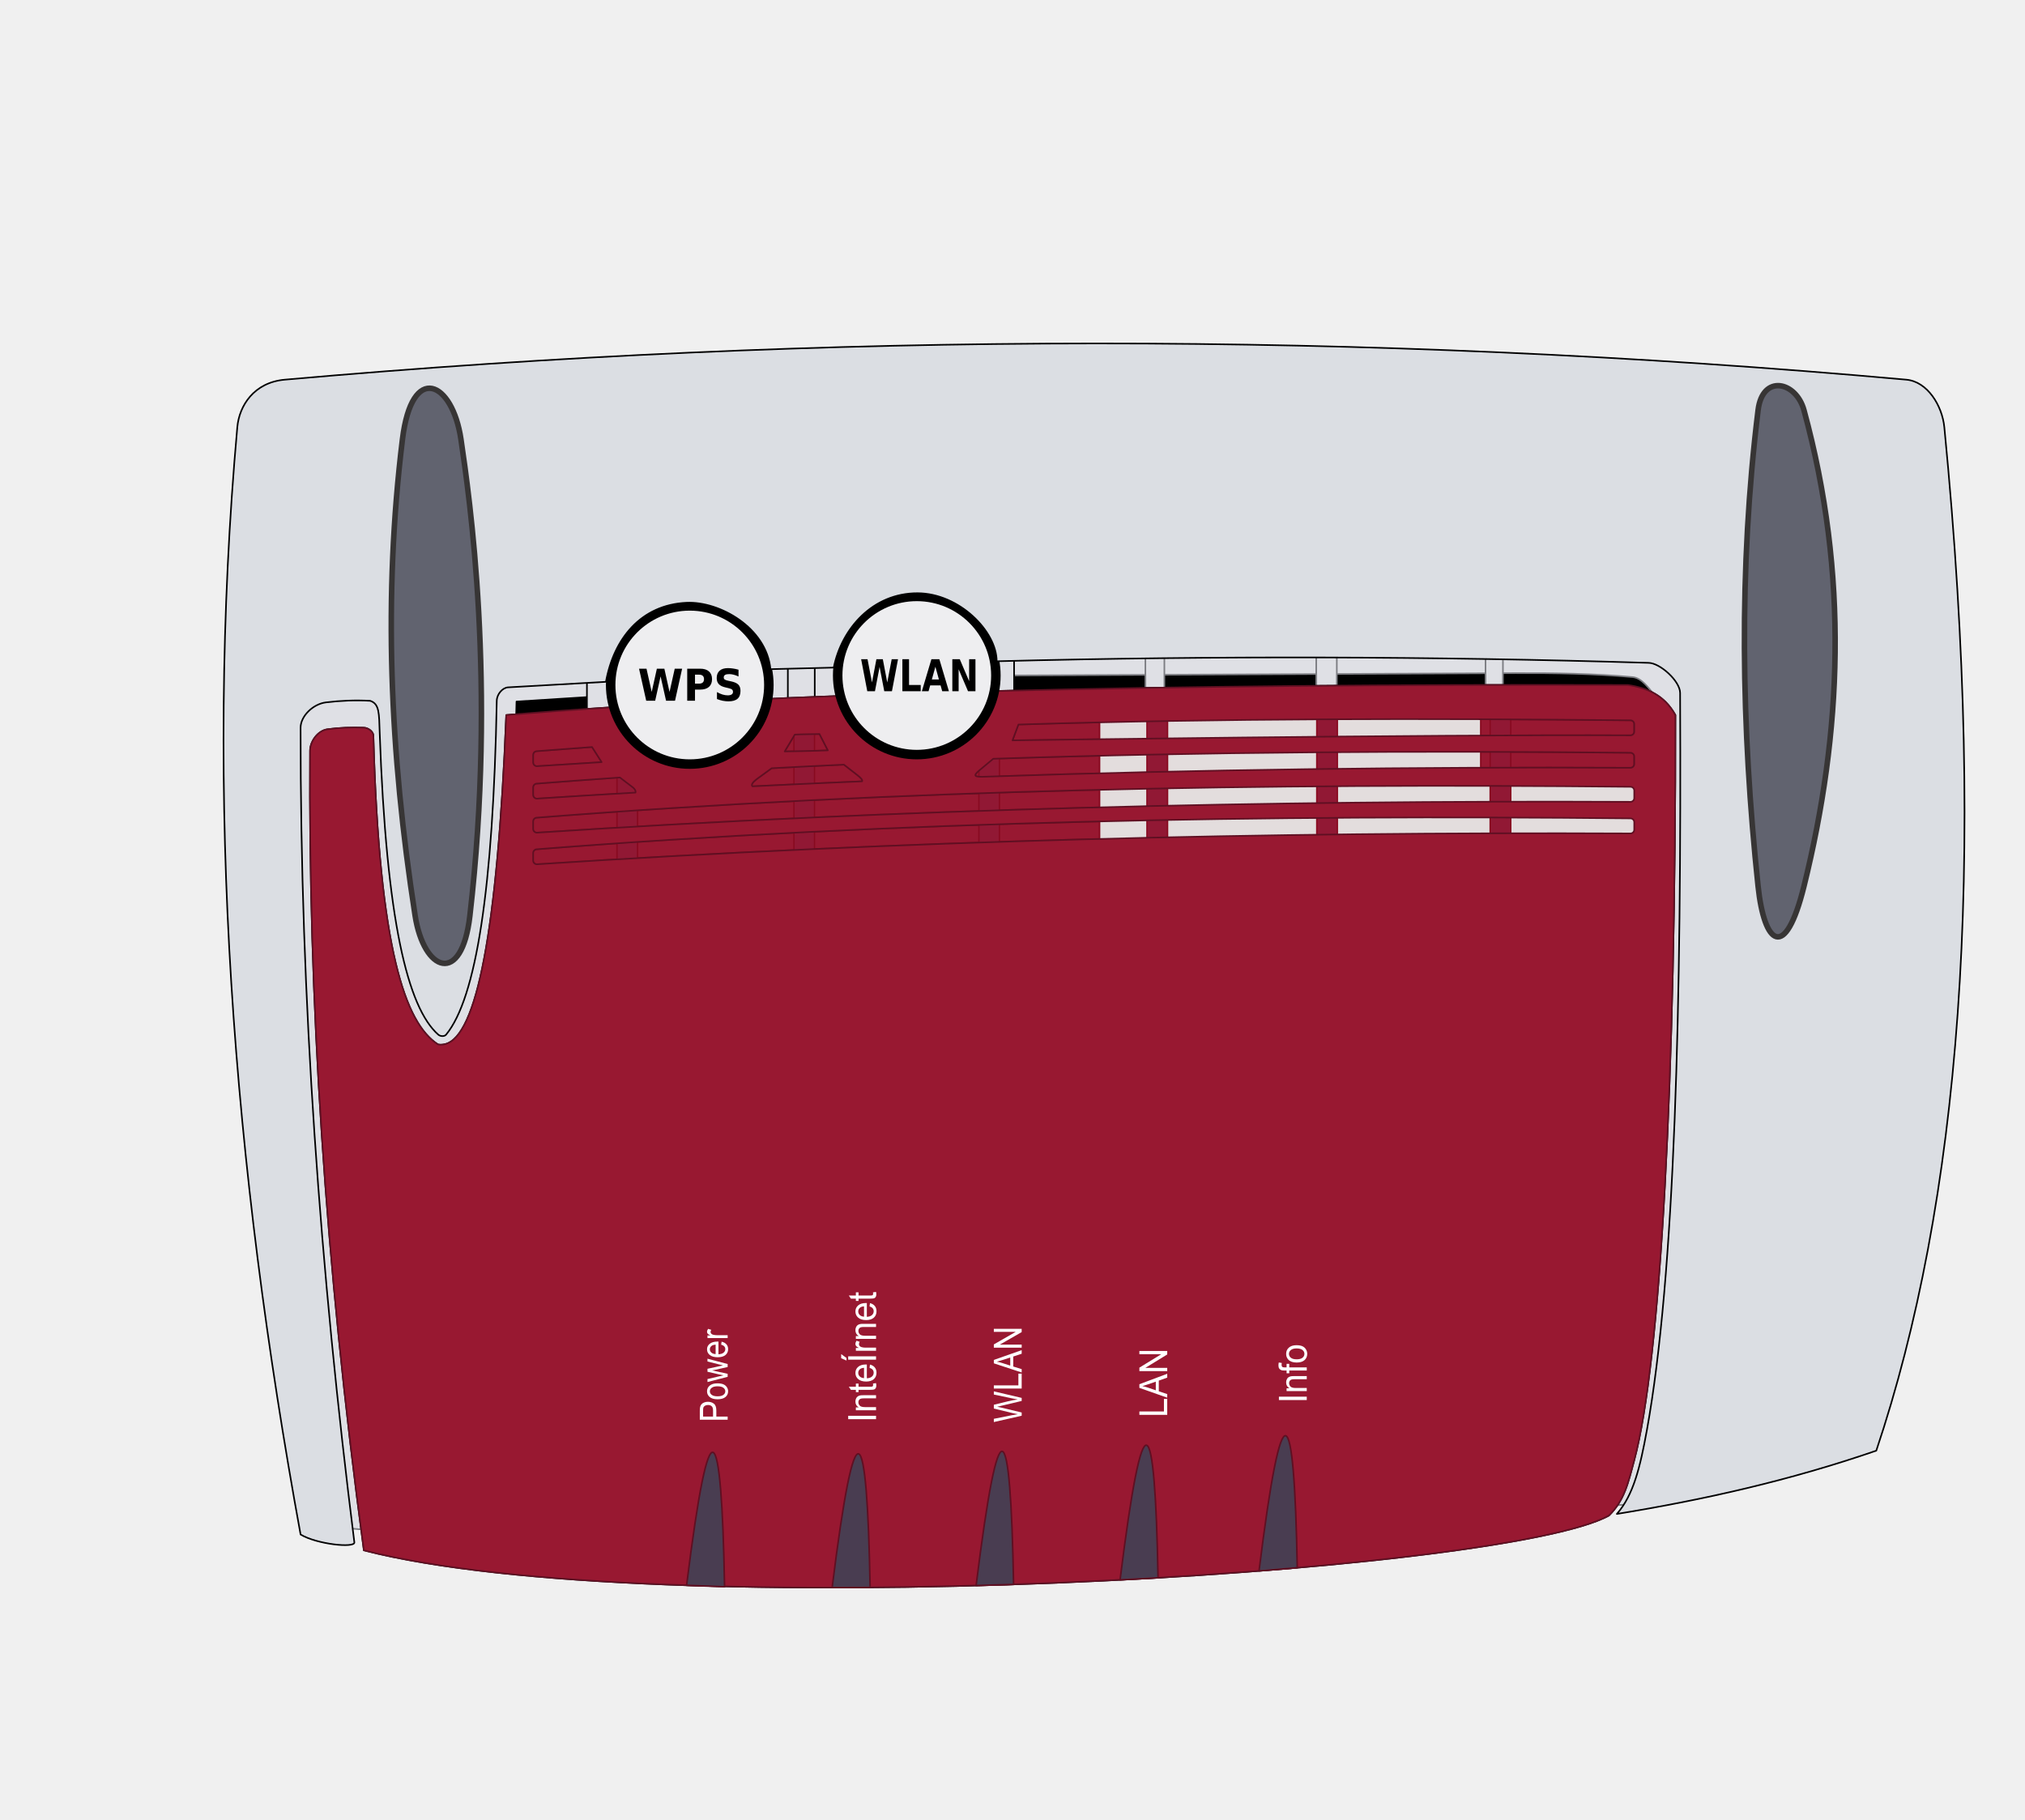
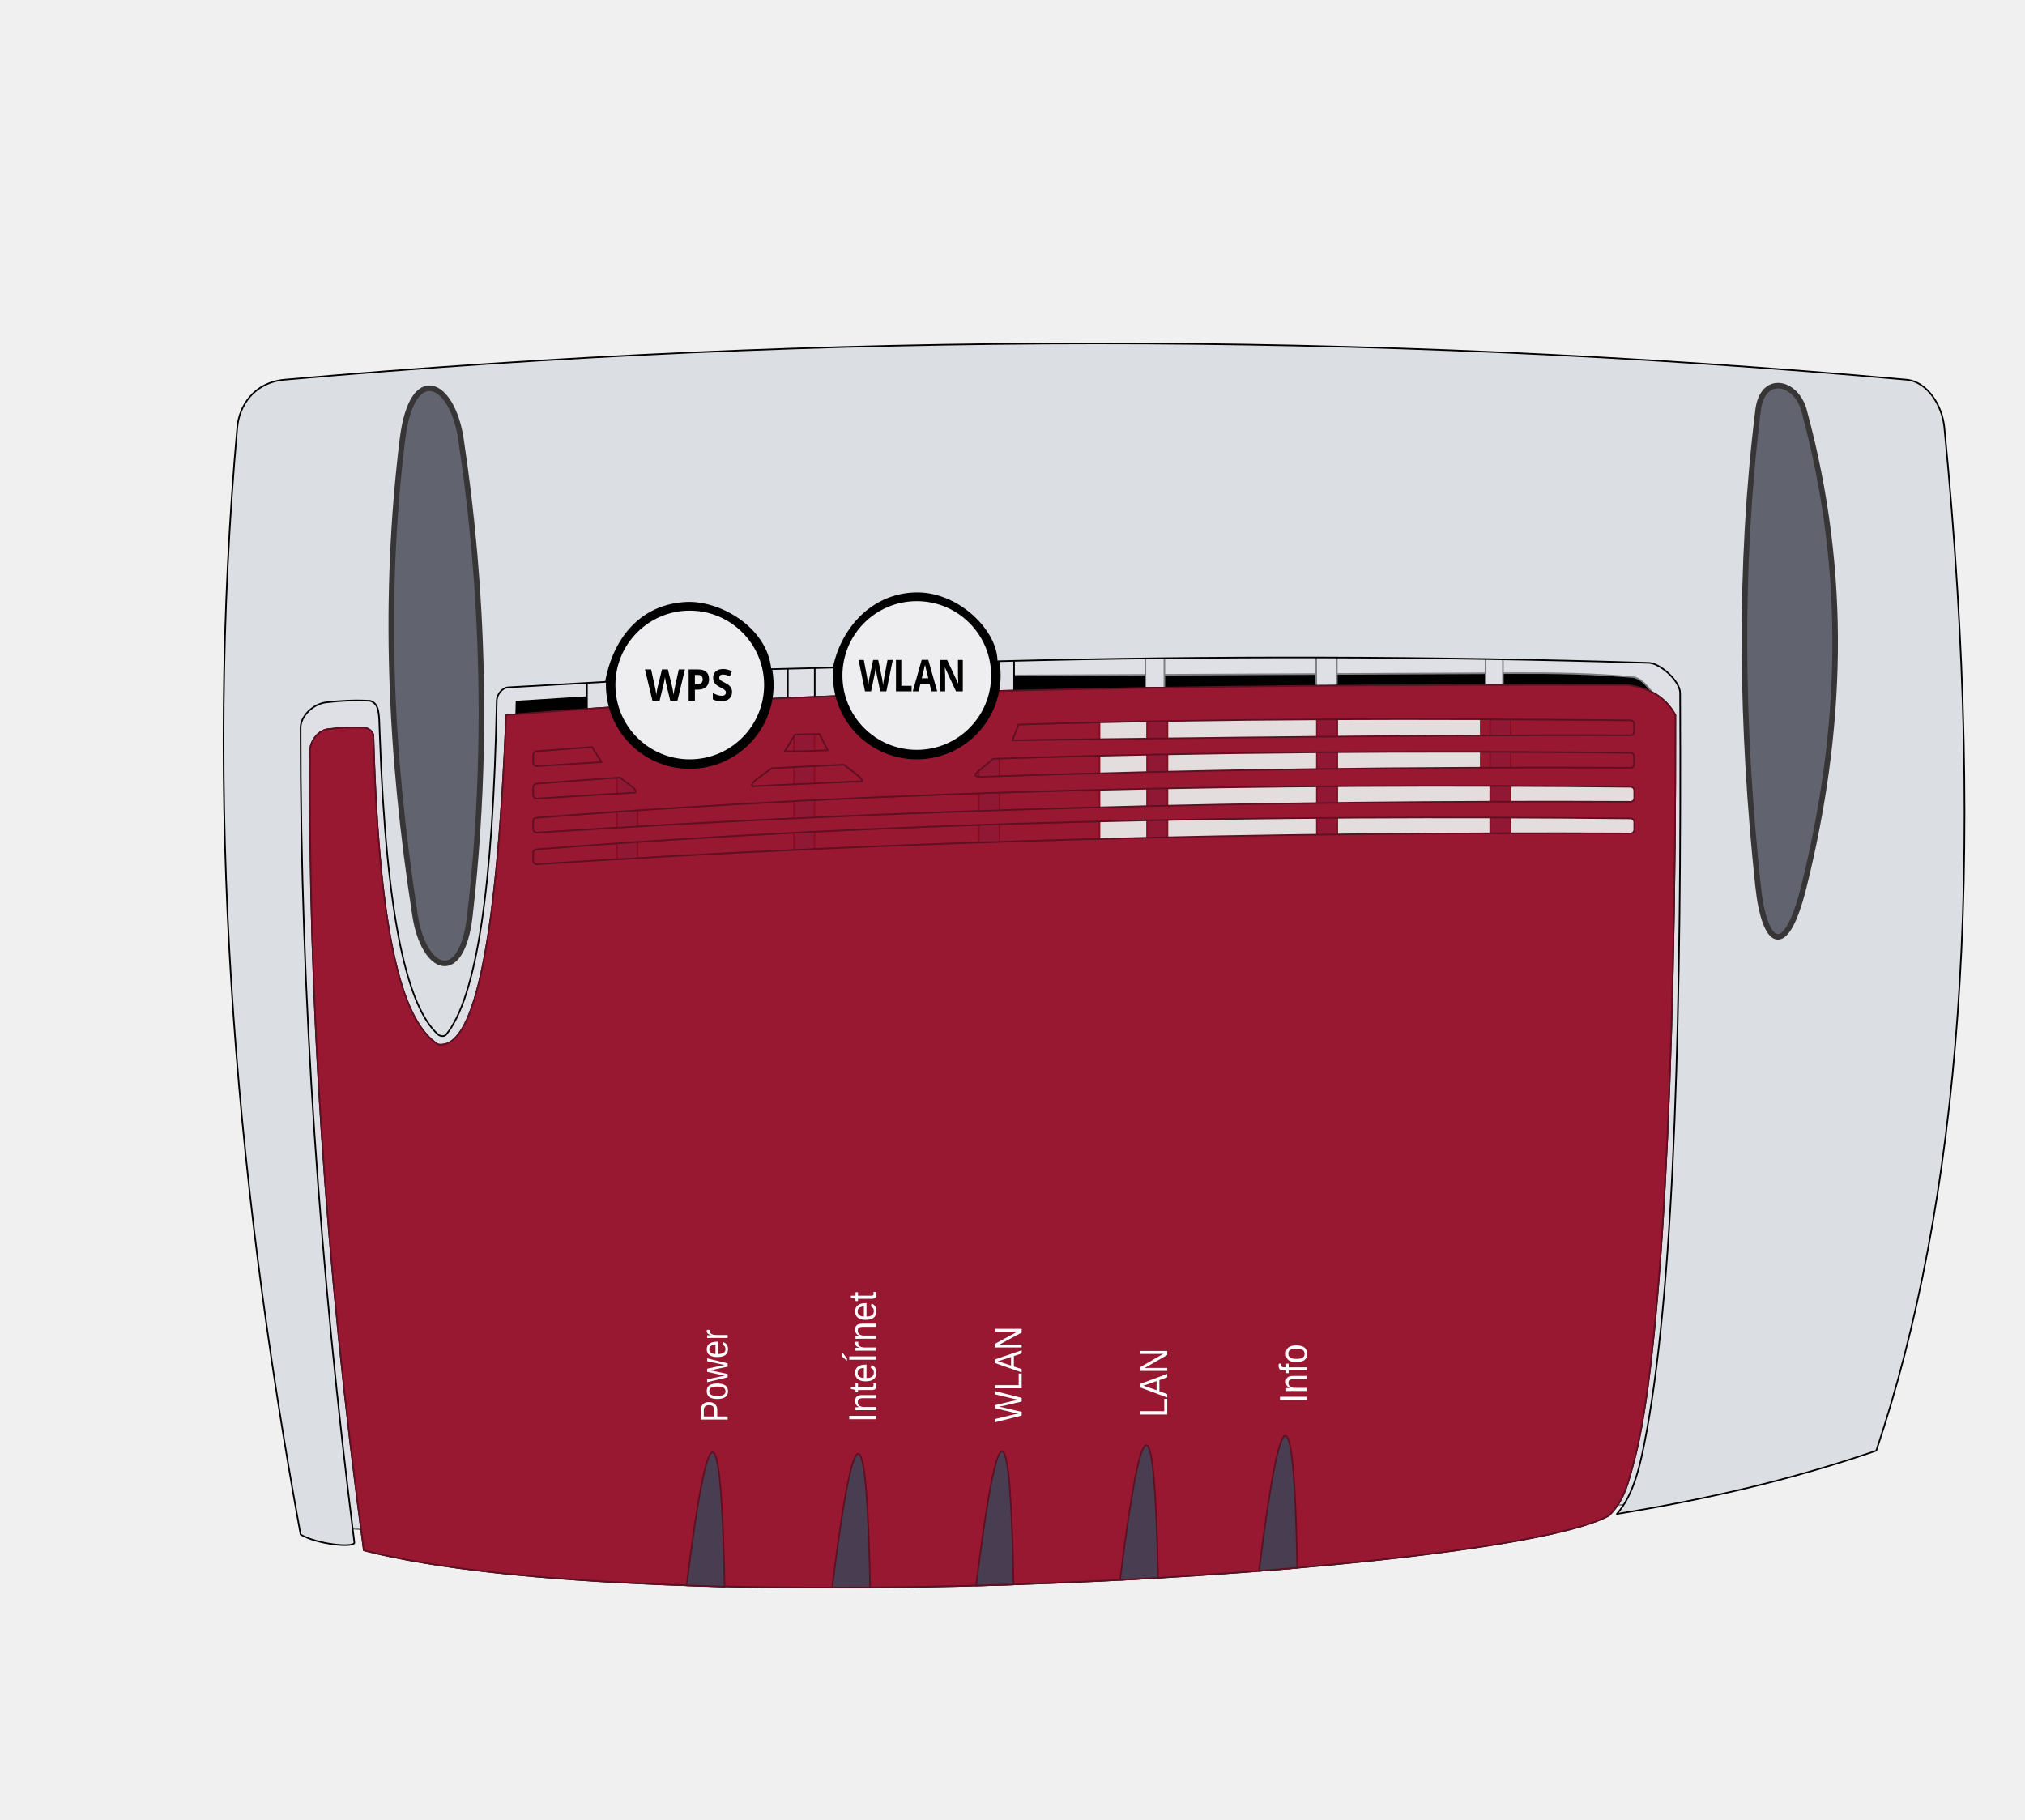
- <svg xmlns="http://www.w3.org/2000/svg" width="100%" height="100%" viewBox="0 0 1280 1150" version="1.1" xml:space="preserve" style="fill-rule:evenodd;clip-rule:evenodd;stroke-linecap:round;stroke-linejoin:round;stroke-miterlimit:1.414;" id="svg147">
-   <defs id="defs151">
-         
-         
-         
-         
-         
-         
-     </defs>
-   <path d="M1012,952L1030,951L1056,940L1080,400C670.65,340.658 370.032,363.267 180,420L208,965L242,968L1012,952Z" style="fill:rgb(223,224,229);stroke:rgb(125,126,131);stroke-width:1px;" id="path2" />
-   <g id="g20">
-     <g transform="matrix(0.998001,-0.0631939,0.0631939,0.998001,-27.8009,23.0193)" id="g6">
-       <path d="M373,442L327,442L325.353,460.461L373,460L373,442Z" style="stroke:black;stroke-width:1px;" id="path4" />
+ <svg xmlns="http://www.w3.org/2000/svg" width="100%" height="100%" viewBox="0 0 1280 1150" version="1.1" xml:space="preserve" style="fill-rule:evenodd;clip-rule:evenodd;stroke-linecap:round;stroke-linejoin:round;stroke-miterlimit:1.414;">
+   <path d="M1012,952L1030,951L1056,940L1080,400C670.65,340.658 370.032,363.267 180,420L208,965L242,968L1012,952Z" style="fill:rgb(223,224,229);stroke:rgb(125,126,131);stroke-width:1px;" />
+   <g>
+     <g transform="matrix(0.998001,-0.0631939,0.0631939,0.998001,-27.8009,23.0193)">
+       <path d="M373,442L327,442L325.353,460.461L373,460L373,442Z" style="stroke:black;stroke-width:1px;" />
    </g>
-     <path d="M637,427L958,425.5C982.533,425.385 1007.59,425.824 1032,428C1037.74,428.512 1042.2,435.102 1045.5,439L1045,448L637,445L637,427Z" style="stroke:rgb(125,126,131);stroke-width:1px;" id="path8" />
-     <path id="rect10" style="fill:#dfe0e5;stroke:#000000;stroke-width:1px" d="m 371,416 h 127 v 42 H 371 Z" />
-     <path id="rect12" style="fill:#dfe0e5;stroke:#000000;stroke-width:1px" d="m 515,412 h 126 v 34 H 515 Z" />
-     <path id="rect14" style="fill:#dfe0e5;stroke:#7d7e83;stroke-width:1px" d="m 724,413 h 12 v 25 h -12 z" />
-     <path id="rect16" style="fill:#dfe0e5;stroke:#7d7e83;stroke-width:1px" d="m 832,411 h 13 v 26 h -13 z" />
-     <path id="rect18" style="fill:#dfe0e5;stroke:#7d7e83;stroke-width:1px" d="m 939,411 h 11 v 27 h -11 z" />
+     <path d="M637,427L958,425.5C982.533,425.385 1007.59,425.824 1032,428C1037.74,428.512 1042.2,435.102 1045.5,439L1045,448L637,445L637,427Z" style="stroke:rgb(125,126,131);stroke-width:1px;" />
+     <rect x="371" y="416" width="127" height="42" style="fill:rgb(223,224,229);stroke:black;stroke-width:1px;" />
+     <rect x="515" y="412" width="126" height="34" style="fill:rgb(223,224,229);stroke:black;stroke-width:1px;" />
+     <rect x="724" y="413" width="12" height="25" style="fill:rgb(223,224,229);stroke:rgb(125,126,131);stroke-width:1px;" />
+     <rect x="832" y="411" width="13" height="26" style="fill:rgb(223,224,229);stroke:rgb(125,126,131);stroke-width:1px;" />
+     <rect x="939" y="411" width="11" height="27" style="fill:rgb(223,224,229);stroke:rgb(125,126,131);stroke-width:1px;" />
  </g>
-   <path d="M230,980C412.866,1026.97 950.005,995.205 1017,958C1026.73,948.437 1029.05,937.752 1033,923C1049.67,860.835 1059.26,681.198 1059,452C1052.1,439.53 1041.28,434.824 1029,433C733.7,432.212 490.508,437.717 320,452C314.465,589.674 301.191,654.873 281.5,660C279.598,660.495 277.35,660.567 276.5,660C256.312,646.538 239.725,601.351 236,465C235.931,462.463 232.834,460.103 230,460C222.351,459.722 214.688,459.951 207,461C200.952,461.825 196.042,468.615 196,474.5C194.908,629.185 205.31,796.651 230,980Z" style="fill:rgb(152,24,49);stroke:black;stroke-width:1px;" id="path22" />
+   <path d="M230,980C412.866,1026.97 950.005,995.205 1017,958C1026.73,948.437 1029.05,937.752 1033,923C1049.67,860.835 1059.26,681.198 1059,452C1052.1,439.53 1041.28,434.824 1029,433C733.7,432.212 490.508,437.717 320,452C314.465,589.674 301.191,654.873 281.5,660C279.598,660.495 277.35,660.567 276.5,660C256.312,646.538 239.725,601.351 236,465C235.931,462.463 232.834,460.103 230,460C222.351,459.722 214.688,459.951 207,461C200.952,461.825 196.042,468.615 196,474.5C194.908,629.185 205.31,796.651 230,980Z" style="fill:rgb(152,24,49);stroke:black;stroke-width:1px;" />
  <g id="Schlitze">
-     <g id="g40">
-       <g transform="matrix(1,0,0,1.1875,0,-104.438)" id="g26">
-         <path d="M1033,542.579C1033,541.475 1031.94,540.579 1030.62,540.579C799.734,538.642 569.174,541.867 339.375,557C338.064,557 337,557.896 337,559L337,563C337,564.104 338.064,565 339.375,565C568.487,552.456 799.031,547.672 1030.62,548.579C1031.94,548.579 1033,547.683 1033,546.579L1033,542.579Z" style="fill:none;stroke:rgb(136,10,32);stroke-width:0.91px;" id="path24" />
+     <g>
+       <g transform="matrix(1,0,0,1.1875,0,-104.438)">
+         <path d="M1033,542.579C1033,541.475 1031.94,540.579 1030.62,540.579C799.734,538.642 569.174,541.867 339.375,557C338.064,557 337,557.896 337,559L337,563C337,564.104 338.064,565 339.375,565C568.487,552.456 799.031,547.672 1030.62,548.579C1031.94,548.579 1033,547.683 1033,546.579L1033,542.579Z" style="fill:none;stroke:rgb(136,10,32);stroke-width:0.91px;" />
      </g>
-       <g transform="matrix(1,0,0,1.1875,0,-124.604)" id="g30">
-         <path d="M1033,542.579C1033,541.475 1031.94,540.579 1030.62,540.579C799.734,538.642 569.174,541.867 339.375,557C338.064,557 337,557.896 337,559L337,563C337,564.104 338.064,565 339.375,565C568.487,552.456 799.031,547.672 1030.62,548.579C1031.94,548.579 1033,547.683 1033,546.579L1033,542.579Z" style="fill:none;stroke:rgb(136,10,32);stroke-width:0.91px;" id="path28" />
+       <g transform="matrix(1,0,0,1.1875,0,-124.604)">
+         <path d="M1033,542.579C1033,541.475 1031.94,540.579 1030.62,540.579C799.734,538.642 569.174,541.867 339.375,557C338.064,557 337,557.896 337,559L337,563C337,564.104 338.064,565 339.375,565C568.487,552.456 799.031,547.672 1030.62,548.579C1031.94,548.579 1033,547.683 1033,546.579L1033,542.579Z" style="fill:none;stroke:rgb(136,10,32);stroke-width:0.91px;" />
      </g>
-       <g transform="matrix(1,0,0,1.1875,0,-144.583)" id="g34">
-         <path d="M1033,542.579C1033,541.475 1031.94,540.579 1030.62,540.579C799.734,538.642 569.174,541.867 339.375,557C338.064,557 337,557.896 337,559L337,563C337,564.104 338.064,565 339.375,565C568.487,552.456 799.031,547.672 1030.62,548.579C1031.94,548.579 1033,547.683 1033,546.579L1033,542.579Z" style="fill:none;stroke:rgb(136,10,32);stroke-width:0.91px;" id="path32" />
+       <g transform="matrix(1,0,0,1.1875,0,-144.583)">
+         <path d="M1033,542.579C1033,541.475 1031.94,540.579 1030.62,540.579C799.734,538.642 569.174,541.867 339.375,557C338.064,557 337,557.896 337,559L337,563C337,564.104 338.064,565 339.375,565C568.487,552.456 799.031,547.672 1030.62,548.579C1031.94,548.579 1033,547.683 1033,546.579L1033,542.579Z" style="fill:none;stroke:rgb(136,10,32);stroke-width:0.91px;" />
      </g>
-       <path d="M391.85,491.475L400,497.711C401.436,498.809 401.936,500.022 401.73,501.009C380.933,502.21 360.148,503.485 339.375,504.836C338.064,504.836 337,503.771 337,502.461L337,497.711C337,496.4 338.064,495.336 339.375,495.336C356.862,493.968 374.354,492.682 391.85,491.475ZM533.45,483.35L542,490C544.245,491.746 545.314,493.053 544.964,493.893C521.842,494.859 498.733,495.911 475.638,497.052C474.542,496.146 475.681,494.414 479,492L487.77,485.622C502.994,484.811 518.22,484.054 533.45,483.35ZM627.844,479.63C761.936,475.235 896.224,474.497 1030.62,475.836C1031.94,475.836 1033,476.9 1033,478.211L1033,482.961C1033,484.271 1031.94,485.336 1030.62,485.336C893.723,484.699 757.188,486.424 621.099,491.018C616.364,491.083 614.745,490.546 619,487L627.844,479.63Z" style="fill:none;stroke:rgb(136,10,32);stroke-width:1px;" id="path36" />
-       <path d="M374.226,472.213L380.307,481.768C366.658,482.589 353.014,483.443 339.375,484.33C338.064,484.33 337,483.266 337,481.955L337,477.205C337,475.894 338.064,474.83 339.375,474.83C350.99,473.922 362.607,473.05 374.226,472.213ZM518,464L523.274,474.319C513.877,474.734 496,475 496,475L502.39,464.355C507.544,464.092 512.848,464.117 518,464ZM643.752,458C772.556,454.054 901.539,454.044 1030.62,455.33C1031.94,455.33 1033,456.394 1033,457.705L1033,462.455C1033,463.766 1031.94,464.83 1030.62,464.83C899.329,464.22 640,468 640,468L643.752,458Z" style="fill:none;stroke:rgb(136,10,32);stroke-width:1px;" id="path38" />
+       <path d="M391.85,491.475L400,497.711C401.436,498.809 401.936,500.022 401.73,501.009C380.933,502.21 360.148,503.485 339.375,504.836C338.064,504.836 337,503.771 337,502.461L337,497.711C337,496.4 338.064,495.336 339.375,495.336C356.862,493.968 374.354,492.682 391.85,491.475ZM533.45,483.35L542,490C544.245,491.746 545.314,493.053 544.964,493.893C521.842,494.859 498.733,495.911 475.638,497.052C474.542,496.146 475.681,494.414 479,492L487.77,485.622C502.994,484.811 518.22,484.054 533.45,483.35ZM627.844,479.63C761.936,475.235 896.224,474.497 1030.62,475.836C1031.94,475.836 1033,476.9 1033,478.211L1033,482.961C1033,484.271 1031.94,485.336 1030.62,485.336C893.723,484.699 757.188,486.424 621.099,491.018C616.364,491.083 614.745,490.546 619,487L627.844,479.63Z" style="fill:none;stroke:rgb(136,10,32);stroke-width:1px;" />
+       <path d="M374.226,472.213L380.307,481.768C366.658,482.589 353.014,483.443 339.375,484.33C338.064,484.33 337,483.266 337,481.955L337,477.205C337,475.894 338.064,474.83 339.375,474.83C350.99,473.922 362.607,473.05 374.226,472.213ZM518,464L523.274,474.319C513.877,474.734 496,475 496,475L502.39,464.355C507.544,464.092 512.848,464.117 518,464ZM643.752,458C772.556,454.054 901.539,454.044 1030.62,455.33C1031.94,455.33 1033,456.394 1033,457.705L1033,462.455C1033,463.766 1031.94,464.83 1030.62,464.83C899.329,464.22 640,468 640,468L643.752,458Z" style="fill:none;stroke:rgb(136,10,32);stroke-width:1px;" />
    </g>
    <g id="Stege">
-       <path d="M695,453L695,556L1040,557L1041,492L936,493L936,449L695,453Z" style="fill:rgb(227,221,221);stroke:rgb(136,10,32);stroke-width:1px;" id="path42" />
-       <g transform="matrix(0.866667,0,0,1,52,0)" id="g46">
-         <path id="rect44" style="fill:#911834;stroke:#880a20;stroke-width:1.07px" d="m 390,480.5 h 15 V 585 h -15 z" />
+       <path d="M695,453L695,556L1040,557L1041,492L936,493L936,449L695,453Z" style="fill:rgb(227,221,221);stroke:rgb(136,10,32);stroke-width:1px;" />
+       <g transform="matrix(0.866667,0,0,1,52,0)">
+         <rect x="390" y="480.5" width="15" height="104.5" style="fill:rgb(145,24,52);stroke:rgb(136,10,32);stroke-width:1.07px;" />
      </g>
-       <g transform="matrix(0.866667,0,0,1.19617,163.851,-114.761)" id="g50">
-         <path id="rect48" style="fill:#911834;stroke:#880a20;stroke-width:0.96px" d="m 390,480.5 h 15 V 585 h -15 z" />
+       <g transform="matrix(0.866667,0,0,1.19617,163.851,-114.761)">
+         <rect x="390" y="480.5" width="15" height="104.5" style="fill:rgb(145,24,52);stroke:rgb(136,10,32);stroke-width:0.96px;" />
      </g>
-       <g transform="matrix(0.866667,0,0,1.05263,280.753,-30.7895)" id="g54">
-         <path id="rect52" style="fill:#911834;stroke:#880a20;stroke-width:1.04px" d="m 390,480.5 h 15 V 585 h -15 z" />
+       <g transform="matrix(0.866667,0,0,1.05263,280.753,-30.7895)">
+         <rect x="390" y="480.5" width="15" height="104.5" style="fill:rgb(145,24,52);stroke:rgb(136,10,32);stroke-width:1.04px;" />
      </g>
-       <g transform="matrix(0.866667,0,0,1.05263,387,-55.7895)" id="g58">
-         <path id="rect56" style="fill:#911834;stroke:#880a20;stroke-width:1.04px" d="m 390,480.5 h 15 V 585 h -15 z" />
+       <g transform="matrix(0.866667,0,0,1.05263,387,-55.7895)">
+         <rect x="390" y="480.5" width="15" height="104.5" style="fill:rgb(145,24,52);stroke:rgb(136,10,32);stroke-width:1.04px;" />
      </g>
-       <g transform="matrix(0.866667,0,0,1.05263,494.34,-55.7895)" id="g62">
-         <path id="rect60" style="fill:#911834;stroke:#880a20;stroke-width:1.04px" d="m 390,480.5 h 15 V 585 h -15 z" />
+       <g transform="matrix(0.866667,0,0,1.05263,494.34,-55.7895)">
+         <rect x="390" y="480.5" width="15" height="104.5" style="fill:rgb(145,24,52);stroke:rgb(136,10,32);stroke-width:1.04px;" />
      </g>
-       <g transform="matrix(0.866667,0,0,1.05263,603.936,-55.7895)" id="g66">
-         <path id="rect64" style="fill:#911834;stroke:#880a20;stroke-width:1.04px" d="m 390,480.5 h 15 V 585 h -15 z" />
+       <g transform="matrix(0.866667,0,0,1.05263,603.936,-55.7895)">
+         <rect x="390" y="480.5" width="15" height="104.5" style="fill:rgb(145,24,52);stroke:rgb(136,10,32);stroke-width:1.04px;" />
      </g>
    </g>
  </g>
-   <g id="g72">
-     <path d="M230,980C412.866,1026.97 950.005,995.205 1017,958C1026.73,948.437 1029.05,937.752 1033,923C1049.67,860.835 1059.26,681.198 1059,452C1052.1,439.53 1041.28,434.824 1029,433C733.7,432.212 490.508,437.717 320,452C314.465,589.674 301.191,654.873 281.5,660C279.598,660.495 277.35,660.567 276.5,660C256.312,646.538 239.725,601.351 236,465C235.931,462.463 232.834,460.103 230,460C222.351,459.722 214.688,459.951 207,461C200.952,461.825 196.042,468.615 196,474.5C194.908,629.185 205.31,796.651 230,980ZM1033,519.709C1033,518.398 1031.94,517.334 1030.62,517.334C799.734,515.034 569.174,518.863 339.375,536.834C338.064,536.834 337,537.898 337,539.209L337,543.959C337,545.269 338.064,546.334 339.375,546.334C568.487,531.438 799.031,525.757 1030.62,526.834C1031.94,526.834 1033,525.769 1033,524.459L1033,519.709ZM1033,499.729C1033,498.419 1031.94,497.354 1030.62,497.354C799.734,495.055 569.174,498.884 339.375,516.854C338.064,516.854 337,517.919 337,519.229L337,523.979C337,525.29 338.064,526.354 339.375,526.354C568.487,511.459 799.031,505.778 1030.62,506.854C1031.94,506.854 1033,505.79 1033,504.479L1033,499.729ZM391.85,491.475L400,497.711C401.436,498.809 401.936,500.022 401.73,501.009C380.933,502.21 360.148,503.485 339.375,504.836C338.064,504.836 337,503.771 337,502.461L337,497.711C337,496.4 338.064,495.336 339.375,495.336C356.862,493.968 374.354,492.682 391.85,491.475ZM533.45,483.35L542,490C544.245,491.746 545.314,493.053 544.964,493.893C521.842,494.859 498.733,495.911 475.638,497.052C474.542,496.146 475.681,494.414 479,492L487.77,485.622C502.994,484.811 518.22,484.054 533.45,483.35ZM627.844,479.63C761.936,475.235 896.224,474.497 1030.62,475.836C1031.94,475.836 1033,476.9 1033,478.211L1033,482.961C1033,484.271 1031.94,485.336 1030.62,485.336C893.723,484.699 757.188,486.424 621.099,491.018C616.364,491.083 614.745,490.546 619,487L627.844,479.63ZM374.226,472.213L380.307,481.768C366.658,482.589 353.014,483.443 339.375,484.33C338.064,484.33 337,483.266 337,481.955L337,477.205C337,475.894 338.064,474.83 339.375,474.83C350.99,473.922 362.607,473.05 374.226,472.213ZM518,464L523.274,474.319C513.877,474.734 496,475 496,475L502.39,464.355C507.544,464.092 512.848,464.117 518,464ZM643.752,458C772.556,454.054 901.539,454.044 1030.62,455.33C1031.94,455.33 1033,456.394 1033,457.705L1033,462.455C1033,463.766 1031.94,464.83 1030.62,464.83C899.329,464.22 640,468 640,468L643.752,458Z" style="fill:rgb(152, 24, 49);stroke:rgb(95, 15, 34);stroke-width:1px" id="path70" />
+   <g>
+     <path d="M230,980C412.866,1026.97 950.005,995.205 1017,958C1026.73,948.437 1029.05,937.752 1033,923C1049.67,860.835 1059.26,681.198 1059,452C1052.1,439.53 1041.28,434.824 1029,433C733.7,432.212 490.508,437.717 320,452C314.465,589.674 301.191,654.873 281.5,660C279.598,660.495 277.35,660.567 276.5,660C256.312,646.538 239.725,601.351 236,465C235.931,462.463 232.834,460.103 230,460C222.351,459.722 214.688,459.951 207,461C200.952,461.825 196.042,468.615 196,474.5C194.908,629.185 205.31,796.651 230,980ZM1033,519.709C1033,518.398 1031.94,517.334 1030.62,517.334C799.734,515.034 569.174,518.863 339.375,536.834C338.064,536.834 337,537.898 337,539.209L337,543.959C337,545.269 338.064,546.334 339.375,546.334C568.487,531.438 799.031,525.757 1030.62,526.834C1031.94,526.834 1033,525.769 1033,524.459L1033,519.709ZM1033,499.729C1033,498.419 1031.94,497.354 1030.62,497.354C799.734,495.055 569.174,498.884 339.375,516.854C338.064,516.854 337,517.919 337,519.229L337,523.979C337,525.29 338.064,526.354 339.375,526.354C568.487,511.459 799.031,505.778 1030.62,506.854C1031.94,506.854 1033,505.79 1033,504.479L1033,499.729ZM391.85,491.475L400,497.711C401.436,498.809 401.936,500.022 401.73,501.009C380.933,502.21 360.148,503.485 339.375,504.836C338.064,504.836 337,503.771 337,502.461L337,497.711C337,496.4 338.064,495.336 339.375,495.336C356.862,493.968 374.354,492.682 391.85,491.475ZM533.45,483.35L542,490C544.245,491.746 545.314,493.053 544.964,493.893C521.842,494.859 498.733,495.911 475.638,497.052C474.542,496.146 475.681,494.414 479,492L487.77,485.622C502.994,484.811 518.22,484.054 533.45,483.35ZM627.844,479.63C761.936,475.235 896.224,474.497 1030.62,475.836C1031.94,475.836 1033,476.9 1033,478.211L1033,482.961C1033,484.271 1031.94,485.336 1030.62,485.336C893.723,484.699 757.188,486.424 621.099,491.018C616.364,491.083 614.745,490.546 619,487L627.844,479.63ZM374.226,472.213L380.307,481.768C366.658,482.589 353.014,483.443 339.375,484.33C338.064,484.33 337,483.266 337,481.955L337,477.205C337,475.894 338.064,474.83 339.375,474.83C350.99,473.922 362.607,473.05 374.226,472.213ZM518,464L523.274,474.319C513.877,474.734 496,475 496,475L502.39,464.355C507.544,464.092 512.848,464.117 518,464ZM643.752,458C772.556,454.054 901.539,454.044 1030.62,455.33C1031.94,455.33 1033,456.394 1033,457.705L1033,462.455C1033,463.766 1031.94,464.83 1030.62,464.83C899.329,464.22 640,468 640,468L643.752,458Z" style="fill:rgb(152,24,49);stroke:rgb(95,15,34);stroke-width:1px;" />
  </g>
-   <g id="g1786">
-     <g transform="matrix(1.10526,0,0,1.10526,95.9474,-56.5526)" id="g76">
-       <path id="circle74" style="stroke:#000000;stroke-width:0.9px" d="M 485,437.5 A 47.5,47.5 0 0 1 437.5,485 47.5,47.5 0 0 1 390,437.5 47.5,47.5 0 0 1 437.5,390 47.5,47.5 0 0 1 485,437.5 Z" />
+   <g id="Buttons">
+     <g transform="matrix(1.10526,0,0,1.10526,95.9474,-56.5526)">
+       <circle cx="437.5" cy="437.5" r="47.5" style="stroke:black;stroke-width:0.9px;" />
    </g>
-     <g transform="matrix(1.10526,0,0,1.10526,-47.5526,-50.5526)" id="g80">
-       <path id="circle78" style="stroke:#000000;stroke-width:0.9px" d="M 485,437.5 A 47.5,47.5 0 0 1 437.5,485 47.5,47.5 0 0 1 390,437.5 47.5,47.5 0 0 1 437.5,390 47.5,47.5 0 0 1 485,437.5 Z" />
+     <g transform="matrix(1.10526,0,0,1.10526,-47.5526,-50.5526)">
+       <circle cx="437.5" cy="437.5" r="47.5" style="stroke:black;stroke-width:0.9px;" />
    </g>
-     <g transform="translate(-1.5,-4.5)" id="g84">
-       <path id="circle82" style="fill:#eeeef0;stroke:#000000;stroke-width:1px" d="M 485,437.5 A 47.5,47.5 0 0 1 437.5,485 47.5,47.5 0 0 1 390,437.5 47.5,47.5 0 0 1 437.5,390 47.5,47.5 0 0 1 485,437.5 Z" />
+     <g transform="matrix(1,0,0,1,-1.5,-4.5)">
+       <circle cx="437.5" cy="437.5" r="47.5" style="fill:rgb(238,238,240);stroke:black;stroke-width:1px;" />
    </g>
-     <g transform="translate(142,-10.5)" id="g88">
-       <path id="circle86" style="fill:#eeeef0;stroke:#000000;stroke-width:1px" d="M 485,437.5 A 47.5,47.5 0 0 1 437.5,485 47.5,47.5 0 0 1 390,437.5 47.5,47.5 0 0 1 437.5,390 47.5,47.5 0 0 1 485,437.5 Z" />
+     <g transform="matrix(1,0,0,1,142,-10.5)">
+       <circle cx="437.5" cy="437.5" r="47.5" style="fill:rgb(238,238,240);stroke:black;stroke-width:1px;" />
    </g>
-     <g transform="matrix(0.805653,0,0,1,106.1945,-3.061193)" id="g92">
-       <g aria-label="WLAN" id="text90" style="font-weight:900;font-size:27.769px;font-family:Arial-Black, 'Arial Black', sans-serif">
-         <path d="m 543.827,419.756 h 5.003 l 3.498,14.712 3.471,-14.712 h 5.03 l 3.471,14.712 3.498,-14.712 h 4.963 L 567.989,440 h -6.02 L 558.295,424.61 554.661,440 h -6.02 z" style="font-weight:bold;font-family:sans-serif;-inkscape-font-specification:'sans-serif Bold'" id="path933" />
-         <path d="m 576.179,419.756 h 5.22 v 16.298 h 9.166 V 440 h -14.386 z" style="font-weight:bold;font-family:sans-serif;-inkscape-font-specification:'sans-serif Bold'" id="path935" />
-         <path d="m 606.158,436.312 h -8.163 L 596.708,440 h -5.247 l 7.498,-20.244 h 6.224 L 612.68,440 h -5.247 z m -6.861,-3.756 h 5.546 l -2.766,-8.054 z" style="font-weight:bold;font-family:sans-serif;-inkscape-font-specification:'sans-serif Bold'" id="path937" />
-         <path d="m 615.365,419.756 h 5.83 l 7.363,13.884 v -13.884 h 4.949 V 440 h -5.83 l -7.363,-13.884 V 440 h -4.949 z" style="font-weight:bold;font-family:sans-serif;-inkscape-font-specification:'sans-serif Bold'" id="path939" />
-       </g>
+     <g transform="matrix(0.805653,0,0,1,105.228,-3)">
+       <text x="543px" y="440px" style="font-family:'Arial-Black', 'Arial Black', sans-serif;font-weight:900;font-size:27.769px;">WLAN</text>
    </g>
-     <g transform="matrix(0.9413,0,0,1,-107.9655,2.938807)" id="g96">
-       <g aria-label="WPS" id="text94" style="font-weight:900;font-size:27.769px;font-family:Arial-Black, 'Arial Black', sans-serif">
-         <path d="m 543.827,419.756 h 5.003 l 3.498,14.712 3.471,-14.712 h 5.03 l 3.471,14.712 3.498,-14.712 h 4.963 L 567.989,440 h -6.02 L 558.295,424.61 554.661,440 h -6.02 z" style="font-weight:bold;font-family:sans-serif;-inkscape-font-specification:'sans-serif Bold'" id="path942" />
-         <path d="m 576.179,419.756 h 8.664 q 3.864,0 5.925,1.722 2.075,1.708 2.075,4.881 0,3.186 -2.075,4.908 -2.061,1.708 -5.925,1.708 h -3.444 V 440 h -5.22 z m 5.22,3.783 v 5.654 h 2.888 q 1.519,0 2.346,-0.732 0.827,-0.746 0.827,-2.102 0,-1.356 -0.827,-2.088 -0.827,-0.732 -2.346,-0.732 z" style="font-weight:bold;font-family:sans-serif;-inkscape-font-specification:'sans-serif Bold'" id="path944" />
-         <path d="m 610.619,420.394 v 4.285 q -1.668,-0.746 -3.254,-1.125 -1.586,-0.38 -2.997,-0.38 -1.871,0 -2.766,0.515 -0.895,0.515 -0.895,1.6 0,0.814 0.597,1.275 0.61,0.447 2.197,0.773 l 2.224,0.447 q 3.376,0.678 4.8,2.061 1.424,1.383 1.424,3.932 0,3.349 -1.993,4.99 -1.98,1.627 -6.061,1.627 -1.925,0 -3.864,-0.366 -1.939,-0.366 -3.878,-1.085 v -4.407 q 1.939,1.03 3.742,1.559 1.817,0.515 3.498,0.515 1.708,0 2.617,-0.569 0.908,-0.569 0.908,-1.627 0,-0.949 -0.624,-1.464 -0.61,-0.515 -2.454,-0.922 l -2.02,-0.447 q -3.037,-0.651 -4.447,-2.075 -1.397,-1.424 -1.397,-3.837 0,-3.024 1.953,-4.651 1.953,-1.627 5.613,-1.627 1.668,0 3.43,0.258 1.763,0.244 3.647,0.746 z" style="font-weight:bold;font-family:sans-serif;-inkscape-font-specification:'sans-serif Bold'" id="path946" />
-       </g>
+     <g transform="matrix(0.9413,0,0,1,-103.449,2.99322)">
+       <text x="543px" y="440px" style="font-family:'Arial-Black', 'Arial Black', sans-serif;font-weight:900;font-size:27.769px;">WPS</text>
    </g>
  </g>
-   <path d="M180,240C160.475,241.732 151.208,256.526 150,270C128.927,505.082 147.561,738.103 190,970C200.348,976.22 224.241,978.649 224,975C202.35,803.305 189.864,631.636 190,460C190.006,452.611 197.978,444.971 206,444C215.222,442.883 224.543,442.467 234,443C239.894,444.946 239.577,451.03 240,463C244.204,582.018 257.723,636.998 277,654C278.3,655.147 280.872,655.37 282,654C300.958,630.971 311.739,561.96 314,443C314.084,438.604 317.784,434.759 321,434.5L383,431C387.988,403.658 405.092,382.327 434,381C454.784,380.046 484.475,396.722 487,423L527,422C532.037,397.117 551.775,374.9 580,374.977C606.215,375.048 630.046,399.045 630,418C768.405,414.426 905.71,414.863 1042,419C1049.32,419.018 1061.96,430.558 1062,438C1062.92,635.399 1058.78,805.91 1041,904C1036.74,927.484 1032.47,945.141 1022,957C1076.81,948.1 1131.51,935.78 1186,917C1238.26,760.995 1256.59,551.613 1229,270C1227.67,256.457 1218.37,241.204 1205,240C863.352,209.245 521.686,209.692 180,240Z" style="fill:rgb(219, 222, 227);stroke:black;stroke-width:1px" id="path99" />
-   <path d="M434,1002.1C448.782,883.262 456.025,896.68 458,1003L434,1002.1Z" style="fill:rgb(73,61,81);stroke:rgb(95,15,34);stroke-width:1px;" id="path101" />
-   <g transform="matrix(1,0,0,1,92,1.13687e-13)" id="g105">
-     <path d="M434,1003.53C448.782,884.702 456.025,897.115 458,1003.44L434,1003.53Z" style="fill:rgb(73,61,81);stroke:rgb(95,15,34);stroke-width:1px;" id="path103" />
+   <path d="M180,240C160.475,241.732 151.208,256.526 150,270C128.927,505.082 147.561,738.103 190,970C200.348,976.22 224.241,978.649 224,975C202.35,803.305 189.864,631.636 190,460C190.006,452.611 197.978,444.971 206,444C215.222,442.883 224.543,442.467 234,443C239.894,444.946 239.577,451.03 240,463C244.204,582.018 257.723,636.998 277,654C278.3,655.147 280.872,655.37 282,654C300.958,630.971 311.739,561.96 314,443C314.084,438.604 317.784,434.759 321,434.5L383,431C387.988,403.658 405.092,382.327 434,381C454.784,380.046 484.475,396.722 487,423L527,422C532.037,397.117 551.775,374.9 580,374.977C606.215,375.048 630.046,399.045 630,418C768.405,414.426 905.71,414.863 1042,419C1049.32,419.018 1061.96,430.558 1062,438C1062.92,635.399 1058.78,805.91 1041,904C1036.74,927.484 1032.47,945.141 1022,957C1076.81,948.1 1131.51,935.78 1186,917C1238.26,760.995 1256.59,551.613 1229,270C1227.67,256.457 1218.37,241.204 1205,240C863.352,209.245 521.686,209.692 180,240Z" style="fill:rgb(219,222,227);stroke:black;stroke-width:1px;" />
+   <path d="M434,1002.1C448.782,883.262 456.025,896.68 458,1003L434,1002.1Z" style="fill:rgb(73,61,81);stroke:rgb(95,15,34);stroke-width:1px;" />
+   <g transform="matrix(1,0,0,1,92,1.13687e-13)">
+     <path d="M434,1003.53C448.782,884.702 456.025,897.115 458,1003.44L434,1003.53Z" style="fill:rgb(73,61,81);stroke:rgb(95,15,34);stroke-width:1px;" />
  </g>
-   <g transform="matrix(1,0,0,1,182.686,1.13687e-13)" id="g109">
-     <path d="M434.314,1002.26C449.096,883.423 456.025,895.219 458,1001.54L434.314,1002.26Z" style="fill:rgb(73,61,81);stroke:rgb(95,15,34);stroke-width:1px;" id="path107" />
+   <g transform="matrix(1,0,0,1,182.686,1.13687e-13)">
+     <path d="M434.314,1002.26C449.096,883.423 456.025,895.219 458,1001.54L434.314,1002.26Z" style="fill:rgb(73,61,81);stroke:rgb(95,15,34);stroke-width:1px;" />
  </g>
-   <g transform="matrix(1,0,0,1,274,-3.53511)" id="g113">
-     <path d="M434,1002.21C448.782,883.372 456.025,894.561 458,1000.88L434,1002.21Z" style="fill:rgb(73,61,81);stroke:rgb(95,15,34);stroke-width:1px;" id="path111" />
+   <g transform="matrix(1,0,0,1,274,-3.53511)">
+     <path d="M434,1002.21C448.782,883.372 456.025,894.561 458,1000.88L434,1002.21Z" style="fill:rgb(73,61,81);stroke:rgb(95,15,34);stroke-width:1px;" />
  </g>
-   <g transform="matrix(1,0,0,1,362,-13.5351)" id="g117">
-     <path d="M433.836,1006.53C448.618,887.702 456.025,898.215 458,1004.53L433.836,1006.53Z" style="fill:rgb(73,61,81);stroke:rgb(95,15,34);stroke-width:1px;" id="path115" />
+   <g transform="matrix(1,0,0,1,362,-13.5351)">
+     <path d="M433.836,1006.53C448.618,887.702 456.025,898.215 458,1004.53L433.836,1006.53Z" style="fill:rgb(73,61,81);stroke:rgb(95,15,34);stroke-width:1px;" />
  </g>
-   <g transform="matrix(6.09261e-17,-0.994999,1.18062,7.2292e-17,-602.609,1368.66)" id="g121">
-     <g aria-label="Power" id="text119" style="font-size:20.827px;font-family:ArialMT, Arial, sans-serif;fill:#ffffff">
-       <path d="m 473.607,900 v -14.908 h 5.624 q 1.485,0 2.268,0.142 1.098,0.183 1.841,0.702 0.742,0.508 1.19,1.434 0.458,0.925 0.458,2.034 0,1.902 -1.21,3.224 -1.21,1.312 -4.373,1.312 h -3.824 V 900 Z m 1.973,-7.82 h 3.854 q 1.912,0 2.715,-0.712 0.803,-0.712 0.803,-2.003 0,-0.936 -0.478,-1.597 -0.468,-0.671 -1.241,-0.885 -0.498,-0.132 -1.841,-0.132 h -3.814 z" id="path949" />
-       <path d="m 486.583,894.6 q 0,-3 1.668,-4.444 1.393,-1.2 3.397,-1.2 2.227,0 3.641,1.464 1.414,1.454 1.414,4.027 0,2.085 -0.63,3.285 -0.62,1.19 -1.82,1.851 -1.19,0.661 -2.603,0.661 -2.268,0 -3.671,-1.454 -1.393,-1.454 -1.393,-4.19 z m 1.881,0 q 0,2.075 0.905,3.112 0.905,1.027 2.278,1.027 1.363,0 2.268,-1.037 0.905,-1.037 0.905,-3.163 0,-2.003 -0.915,-3.03 -0.905,-1.037 -2.258,-1.037 -1.373,0 -2.278,1.027 -0.905,1.027 -0.905,3.102 z" id="path951" />
-       <path d="m 500.841,900 -3.305,-10.8 h 1.892 l 1.719,6.234 0.641,2.319 q 0.041,-0.173 0.559,-2.227 l 1.719,-6.325 h 1.881 l 1.617,6.264 0.539,2.064 0.62,-2.085 1.851,-6.244 h 1.78 L 508.976,900 h -1.902 l -1.719,-6.468 -0.417,-1.841 L 502.752,900 Z" id="path953" />
-       <path d="m 521.281,896.522 1.892,0.234 q -0.447,1.658 -1.658,2.573 -1.21,0.915 -3.092,0.915 -2.369,0 -3.763,-1.454 -1.383,-1.464 -1.383,-4.098 0,-2.725 1.403,-4.23 1.403,-1.505 3.641,-1.505 2.166,0 3.539,1.475 1.373,1.475 1.373,4.149 0,0.163 -0.01,0.488 h -8.054 q 0.102,1.78 1.007,2.725 0.905,0.946 2.258,0.946 1.007,0 1.719,-0.529 0.712,-0.529 1.129,-1.688 z m -6.01,-2.959 h 6.03 q -0.122,-1.363 -0.692,-2.044 -0.875,-1.058 -2.268,-1.058 -1.261,0 -2.125,0.844 -0.854,0.844 -0.946,2.258 z" id="path955" />
-       <path d="m 525.451,900 v -10.8 h 1.647 v 1.637 q 0.63,-1.149 1.159,-1.515 0.539,-0.366 1.18,-0.366 0.925,0 1.881,0.59 l -0.63,1.698 q -0.671,-0.397 -1.342,-0.397 -0.6,0 -1.078,0.366 -0.478,0.356 -0.681,0.997 -0.305,0.976 -0.305,2.136 V 900 Z" id="path957" />
-     </g>
+   <g transform="matrix(6.09261e-17,-0.994999,1.18062,7.2292e-17,-602.609,1368.66)">
+     <text x="472px" y="900px" style="font-family:'ArialMT', 'Arial', sans-serif;font-size:20.827px;fill:white;">Power</text>
  </g>
-   <g transform="matrix(6.6287e-17,-1.08255,1.18062,7.2292e-17,-508.811,1410.16)" id="g125">
-     <g aria-label="InteÍrnet" id="text123" style="font-size:20.827px;font-family:ArialMT, Arial, sans-serif;fill:#ffffff">
-       <path d="m 473.942,900 v -14.908 h 1.973 V 900 Z" id="path960" />
-       <path d="m 479.159,900 v -10.8 h 1.647 v 1.536 q 1.19,-1.78 3.437,-1.78 0.976,0 1.79,0.356 0.824,0.346 1.23,0.915 0.407,0.569 0.569,1.353 0.102,0.508 0.102,1.78 V 900 h -1.831 v -6.569 q 0,-1.119 -0.214,-1.668 -0.214,-0.559 -0.763,-0.885 -0.539,-0.336 -1.271,-0.336 -1.169,0 -2.024,0.742 -0.844,0.742 -0.844,2.817 V 900 Z" id="path962" />
-       <path d="m 494.739,898.363 0.264,1.617 q -0.773,0.163 -1.383,0.163 -0.997,0 -1.546,-0.315 -0.549,-0.315 -0.773,-0.824 -0.224,-0.519 -0.224,-2.166 v -6.214 h -1.342 v -1.424 h 1.342 v -2.675 l 1.82,-1.098 v 3.773 h 1.841 v 1.424 h -1.841 v 6.315 q 0,0.783 0.091,1.007 0.102,0.224 0.315,0.356 0.224,0.132 0.631,0.132 0.305,0 0.803,-0.071 z" id="path964" />
-       <path d="m 503.922,896.522 1.892,0.234 q -0.447,1.658 -1.658,2.573 -1.21,0.915 -3.092,0.915 -2.369,0 -3.763,-1.454 -1.383,-1.464 -1.383,-4.098 0,-2.725 1.403,-4.23 1.403,-1.505 3.641,-1.505 2.166,0 3.539,1.475 1.373,1.475 1.373,4.149 0,0.163 -0.01,0.488 h -8.054 q 0.102,1.78 1.007,2.725 0.905,0.946 2.258,0.946 1.007,0 1.719,-0.529 0.712,-0.529 1.129,-1.688 z m -6.01,-2.959 h 6.03 q -0.122,-1.363 -0.692,-2.044 -0.875,-1.058 -2.268,-1.058 -1.261,0 -2.125,0.844 -0.854,0.844 -0.946,2.258 z" id="path966" />
-       <path d="m 508.681,900 v -14.908 h 1.973 V 900 Z m -0.508,-15.824 1.353,-2.847 h 2.4 l -2.237,2.847 z" id="path968" />
-       <path d="m 513.878,900 v -10.8 h 1.647 v 1.637 q 0.63,-1.149 1.159,-1.515 0.539,-0.366 1.18,-0.366 0.925,0 1.881,0.59 l -0.63,1.698 q -0.671,-0.397 -1.342,-0.397 -0.6,0 -1.078,0.366 -0.478,0.356 -0.681,0.997 -0.305,0.976 -0.305,2.136 V 900 Z" id="path970" />
-       <path d="m 520.834,900 v -10.8 h 1.647 v 1.536 q 1.19,-1.78 3.437,-1.78 0.976,0 1.79,0.356 0.824,0.346 1.23,0.915 0.407,0.569 0.569,1.353 0.102,0.508 0.102,1.78 V 900 h -1.831 v -6.569 q 0,-1.119 -0.214,-1.668 -0.214,-0.559 -0.763,-0.885 -0.539,-0.336 -1.271,-0.336 -1.169,0 -2.024,0.742 -0.844,0.742 -0.844,2.817 V 900 Z" id="path972" />
-       <path d="m 539.81,896.522 1.892,0.234 q -0.447,1.658 -1.658,2.573 -1.21,0.915 -3.092,0.915 -2.369,0 -3.763,-1.454 -1.383,-1.464 -1.383,-4.098 0,-2.725 1.403,-4.23 1.403,-1.505 3.641,-1.505 2.166,0 3.539,1.475 1.373,1.475 1.373,4.149 0,0.163 -0.01,0.488 h -8.054 q 0.102,1.78 1.007,2.725 0.905,0.946 2.258,0.946 1.007,0 1.719,-0.529 0.712,-0.529 1.129,-1.688 z m -6.01,-2.959 h 6.03 q -0.122,-1.363 -0.692,-2.044 -0.875,-1.058 -2.268,-1.058 -1.261,0 -2.125,0.844 -0.854,0.844 -0.946,2.258 z" id="path974" />
-       <path d="m 547.996,898.363 0.264,1.617 q -0.773,0.163 -1.383,0.163 -0.997,0 -1.546,-0.315 -0.549,-0.315 -0.773,-0.824 -0.224,-0.519 -0.224,-2.166 v -6.214 h -1.342 v -1.424 h 1.342 v -2.675 l 1.82,-1.098 v 3.773 h 1.841 v 1.424 h -1.841 v 6.315 q 0,0.783 0.091,1.007 0.102,0.224 0.315,0.356 0.224,0.132 0.63,0.132 0.305,0 0.803,-0.071 z" id="path976" />
-     </g>
+   <g transform="matrix(6.6287e-17,-1.08255,1.18062,7.2292e-17,-508.811,1410.16)">
+     <text x="472px" y="900px" style="font-family:'ArialMT', 'Arial', sans-serif;font-size:20.827px;fill:white;">InteÍrnet</text>
  </g>
-   <g transform="matrix(6.19757e-17,-1.01214,1.18062,7.2292e-17,-416.755,1376.9)" id="g129">
-     <g aria-label="WLAN" id="text127" style="font-size:20.827px;font-family:ArialMT, Arial, sans-serif;fill:#ffffff">
-       <path d="m 476.21,900 -3.956,-14.908 h 2.024 l 2.268,9.773 q 0.366,1.536 0.63,3.051 0.569,-2.39 0.671,-2.756 l 2.837,-10.068 h 2.38 l 2.136,7.546 q 0.803,2.807 1.159,5.278 0.285,-1.414 0.742,-3.244 l 2.339,-9.58 h 1.983 L 487.336,900 h -1.902 l -3.142,-11.359 q -0.397,-1.424 -0.468,-1.749 -0.234,1.027 -0.437,1.749 L 478.224,900 Z" id="path979" />
-       <path d="m 493.183,900 v -14.908 h 1.973 v 13.149 h 7.342 V 900 Z" id="path981" />
-       <path d="m 503.21,900 5.725,-14.908 h 2.125 L 517.162,900 h -2.247 l -1.739,-4.515 h -6.234 L 505.305,900 Z m 4.302,-6.122 h 5.054 l -1.556,-4.129 q -0.712,-1.881 -1.058,-3.092 -0.285,1.434 -0.803,2.847 z" id="path983" />
-       <path d="m 518.718,900 v -14.908 h 2.024 l 7.83,11.705 v -11.705 h 1.892 V 900 h -2.024 l -7.83,-11.715 V 900 Z" id="path985" />
-     </g>
+   <g transform="matrix(6.19757e-17,-1.01214,1.18062,7.2292e-17,-416.755,1376.9)">
+     <text x="472px" y="900px" style="font-family:'ArialMT', 'Arial', sans-serif;font-size:20.827px;fill:white;">WLAN</text>
  </g>
-   <g transform="matrix(6.6287e-17,-1.08255,1.18062,7.2292e-17,-324.755,1406.97)" id="g133">
-     <g aria-label="LAN" id="text131" style="font-size:20.827px;font-family:ArialMT, Arial, sans-serif;fill:#ffffff">
-       <path d="m 473.525,900 v -14.908 h 1.973 v 13.149 h 7.342 V 900 Z" id="path988" />
-       <path d="m 483.552,900 5.725,-14.908 h 2.125 L 497.505,900 h -2.247 l -1.739,-4.515 h -6.234 L 485.647,900 Z m 4.302,-6.122 h 5.054 l -1.556,-4.129 q -0.712,-1.881 -1.058,-3.092 -0.285,1.434 -0.803,2.847 z" id="path990" />
-       <path d="m 499.061,900 v -14.908 h 2.024 l 7.83,11.705 v -11.705 h 1.892 V 900 h -2.024 l -7.83,-11.715 V 900 Z" id="path992" />
-     </g>
+   <g transform="matrix(6.6287e-17,-1.08255,1.18062,7.2292e-17,-324.755,1406.97)">
+     <text x="472px" y="900px" style="font-family:'ArialMT', 'Arial', sans-serif;font-size:20.827px;fill:white;">LAN</text>
  </g>
-   <g transform="matrix(6.6287e-17,-1.08255,1.18062,7.2292e-17,-236.556,1398.07)" id="g137">
-     <g aria-label="Info" id="text135" style="font-size:20.827px;font-family:ArialMT, Arial, sans-serif;fill:#ffffff">
-       <path d="m 473.942,900 v -14.908 h 1.973 V 900 Z" id="path995" />
-       <path d="m 479.159,900 v -10.8 h 1.647 v 1.536 q 1.19,-1.78 3.437,-1.78 0.976,0 1.79,0.356 0.824,0.346 1.23,0.915 0.407,0.569 0.569,1.353 0.102,0.508 0.102,1.78 V 900 h -1.831 v -6.569 q 0,-1.119 -0.214,-1.668 -0.214,-0.559 -0.763,-0.885 -0.539,-0.336 -1.271,-0.336 -1.169,0 -2.024,0.742 -0.844,0.742 -0.844,2.817 V 900 Z" id="path997" />
-       <path d="m 491.18,900 v -9.376 h -1.617 v -1.424 h 1.617 v -1.149 q 0,-1.088 0.193,-1.617 0.264,-0.712 0.925,-1.149 0.671,-0.447 1.871,-0.447 0.773,0 1.708,0.183 l -0.275,1.597 q -0.569,-0.102 -1.078,-0.102 -0.834,0 -1.18,0.356 -0.346,0.356 -0.346,1.332 v 0.997 h 2.105 v 1.424 h -2.105 V 900 Z" id="path999" />
-       <path d="m 495.847,894.6 q 0,-3 1.668,-4.444 1.393,-1.2 3.397,-1.2 2.227,0 3.641,1.464 1.414,1.454 1.414,4.027 0,2.085 -0.631,3.285 -0.62,1.19 -1.82,1.851 -1.19,0.661 -2.603,0.661 -2.268,0 -3.671,-1.454 -1.393,-1.454 -1.393,-4.19 z m 1.881,0 q 0,2.075 0.905,3.112 0.905,1.027 2.278,1.027 1.363,0 2.268,-1.037 0.905,-1.037 0.905,-3.163 0,-2.003 -0.915,-3.03 -0.905,-1.037 -2.258,-1.037 -1.373,0 -2.278,1.027 -0.905,1.027 -0.905,3.102 z" id="path1001" />
-     </g>
+   <g transform="matrix(6.6287e-17,-1.08255,1.18062,7.2292e-17,-236.556,1398.07)">
+     <text x="472px" y="900px" style="font-family:'ArialMT', 'Arial', sans-serif;font-size:20.827px;fill:white;">Info</text>
  </g>
-   <g transform="matrix(1,0,0,1,0.282228,11.2593)" id="g141">
-     <path d="M1111,248C1098.67,348.331 1100.37,448.664 1111,549C1114.9,585.859 1128.12,597.012 1140,549C1163.97,452.146 1168.51,352.471 1140,248C1135.06,229.889 1113.83,224.973 1111,248Z" style="fill:rgb(97,99,111);stroke:rgb(55,53,53);stroke-width:3.5px;" id="path139" />
+   <g transform="matrix(1,0,0,1,0.282228,11.2593)">
+     <path d="M1111,248C1098.67,348.331 1100.37,448.664 1111,549C1114.9,585.859 1128.12,597.012 1140,549C1163.97,452.146 1168.51,352.471 1140,248C1135.06,229.889 1113.83,224.973 1111,248Z" style="fill:rgb(97,99,111);stroke:rgb(55,53,53);stroke-width:3.5px;" />
  </g>
-   <g transform="matrix(-1,-1.22465e-16,1.22465e-16,-1,1402.38,826.741)" id="g145">
-     <path d="M1105.38,247.741C1088.36,394.782 1105.73,513.157 1111,549C1116.39,585.67 1142,598.095 1148,549C1160.12,449.842 1156.1,351.762 1140,248C1134.46,212.322 1110.52,203.367 1105.38,247.741Z" style="fill:rgb(97,99,111);stroke:rgb(55,53,53);stroke-width:3.5px;" id="path143" />
+   <g transform="matrix(-1,-1.22465e-16,1.22465e-16,-1,1402.38,826.741)">
+     <path d="M1105.38,247.741C1088.36,394.782 1105.73,513.157 1111,549C1116.39,585.67 1142,598.095 1148,549C1160.12,449.842 1156.1,351.762 1140,248C1134.46,212.322 1110.52,203.367 1105.38,247.741Z" style="fill:rgb(97,99,111);stroke:rgb(55,53,53);stroke-width:3.5px;" />
  </g>
</svg>
